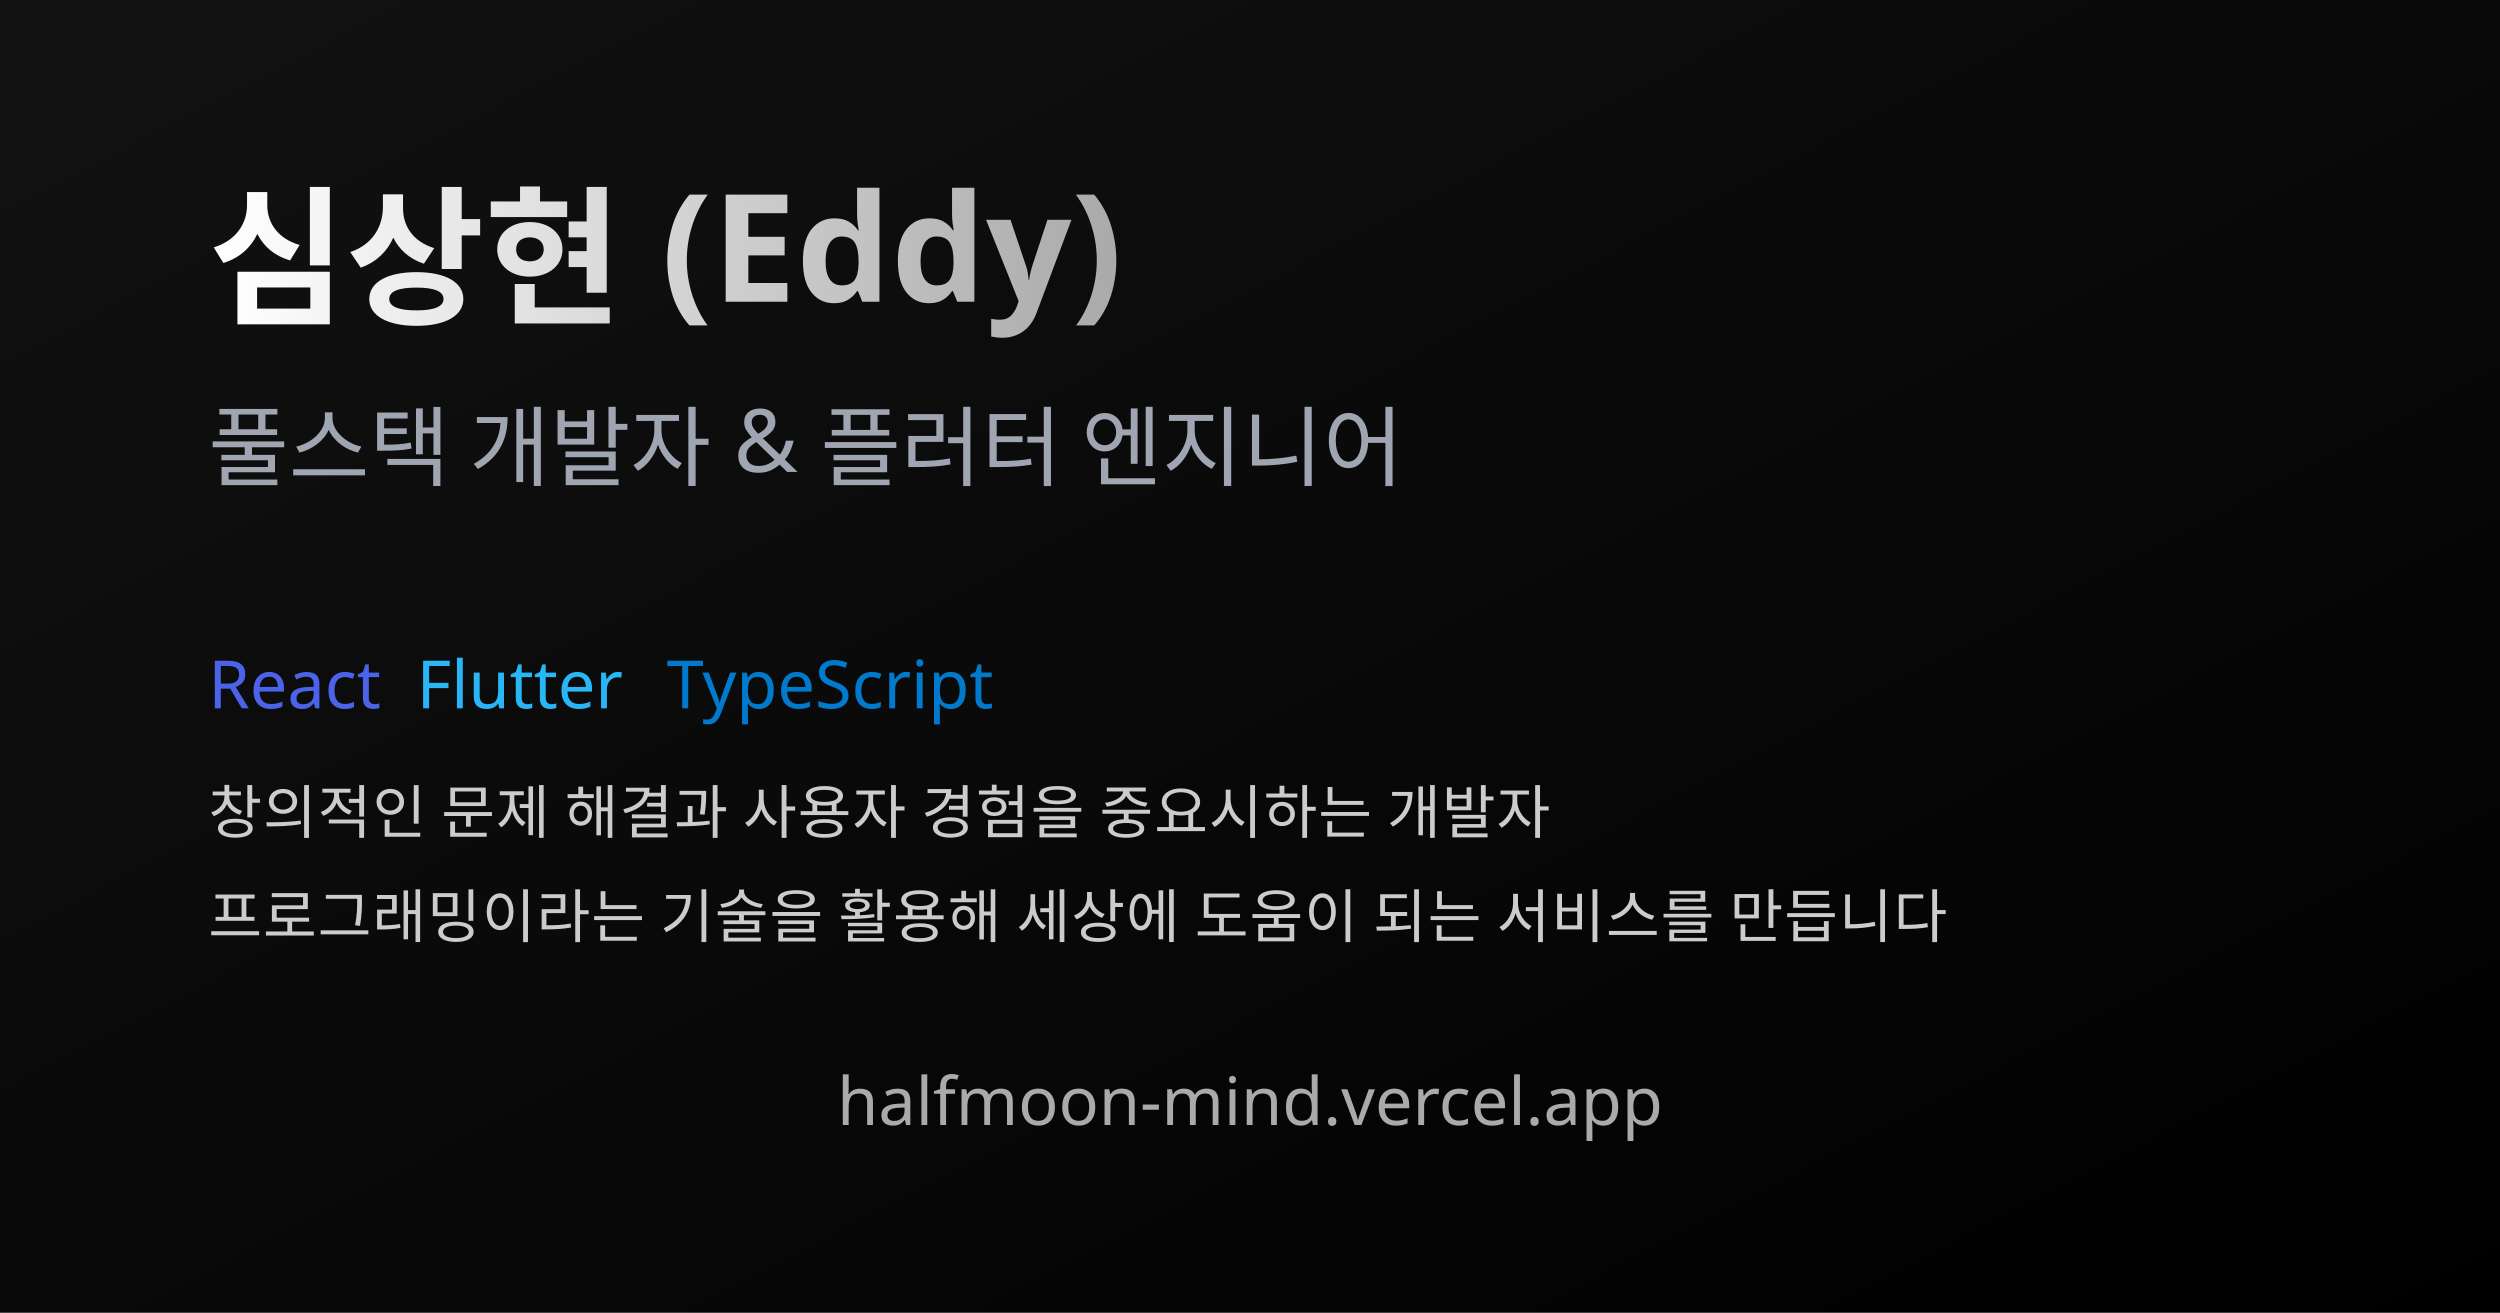
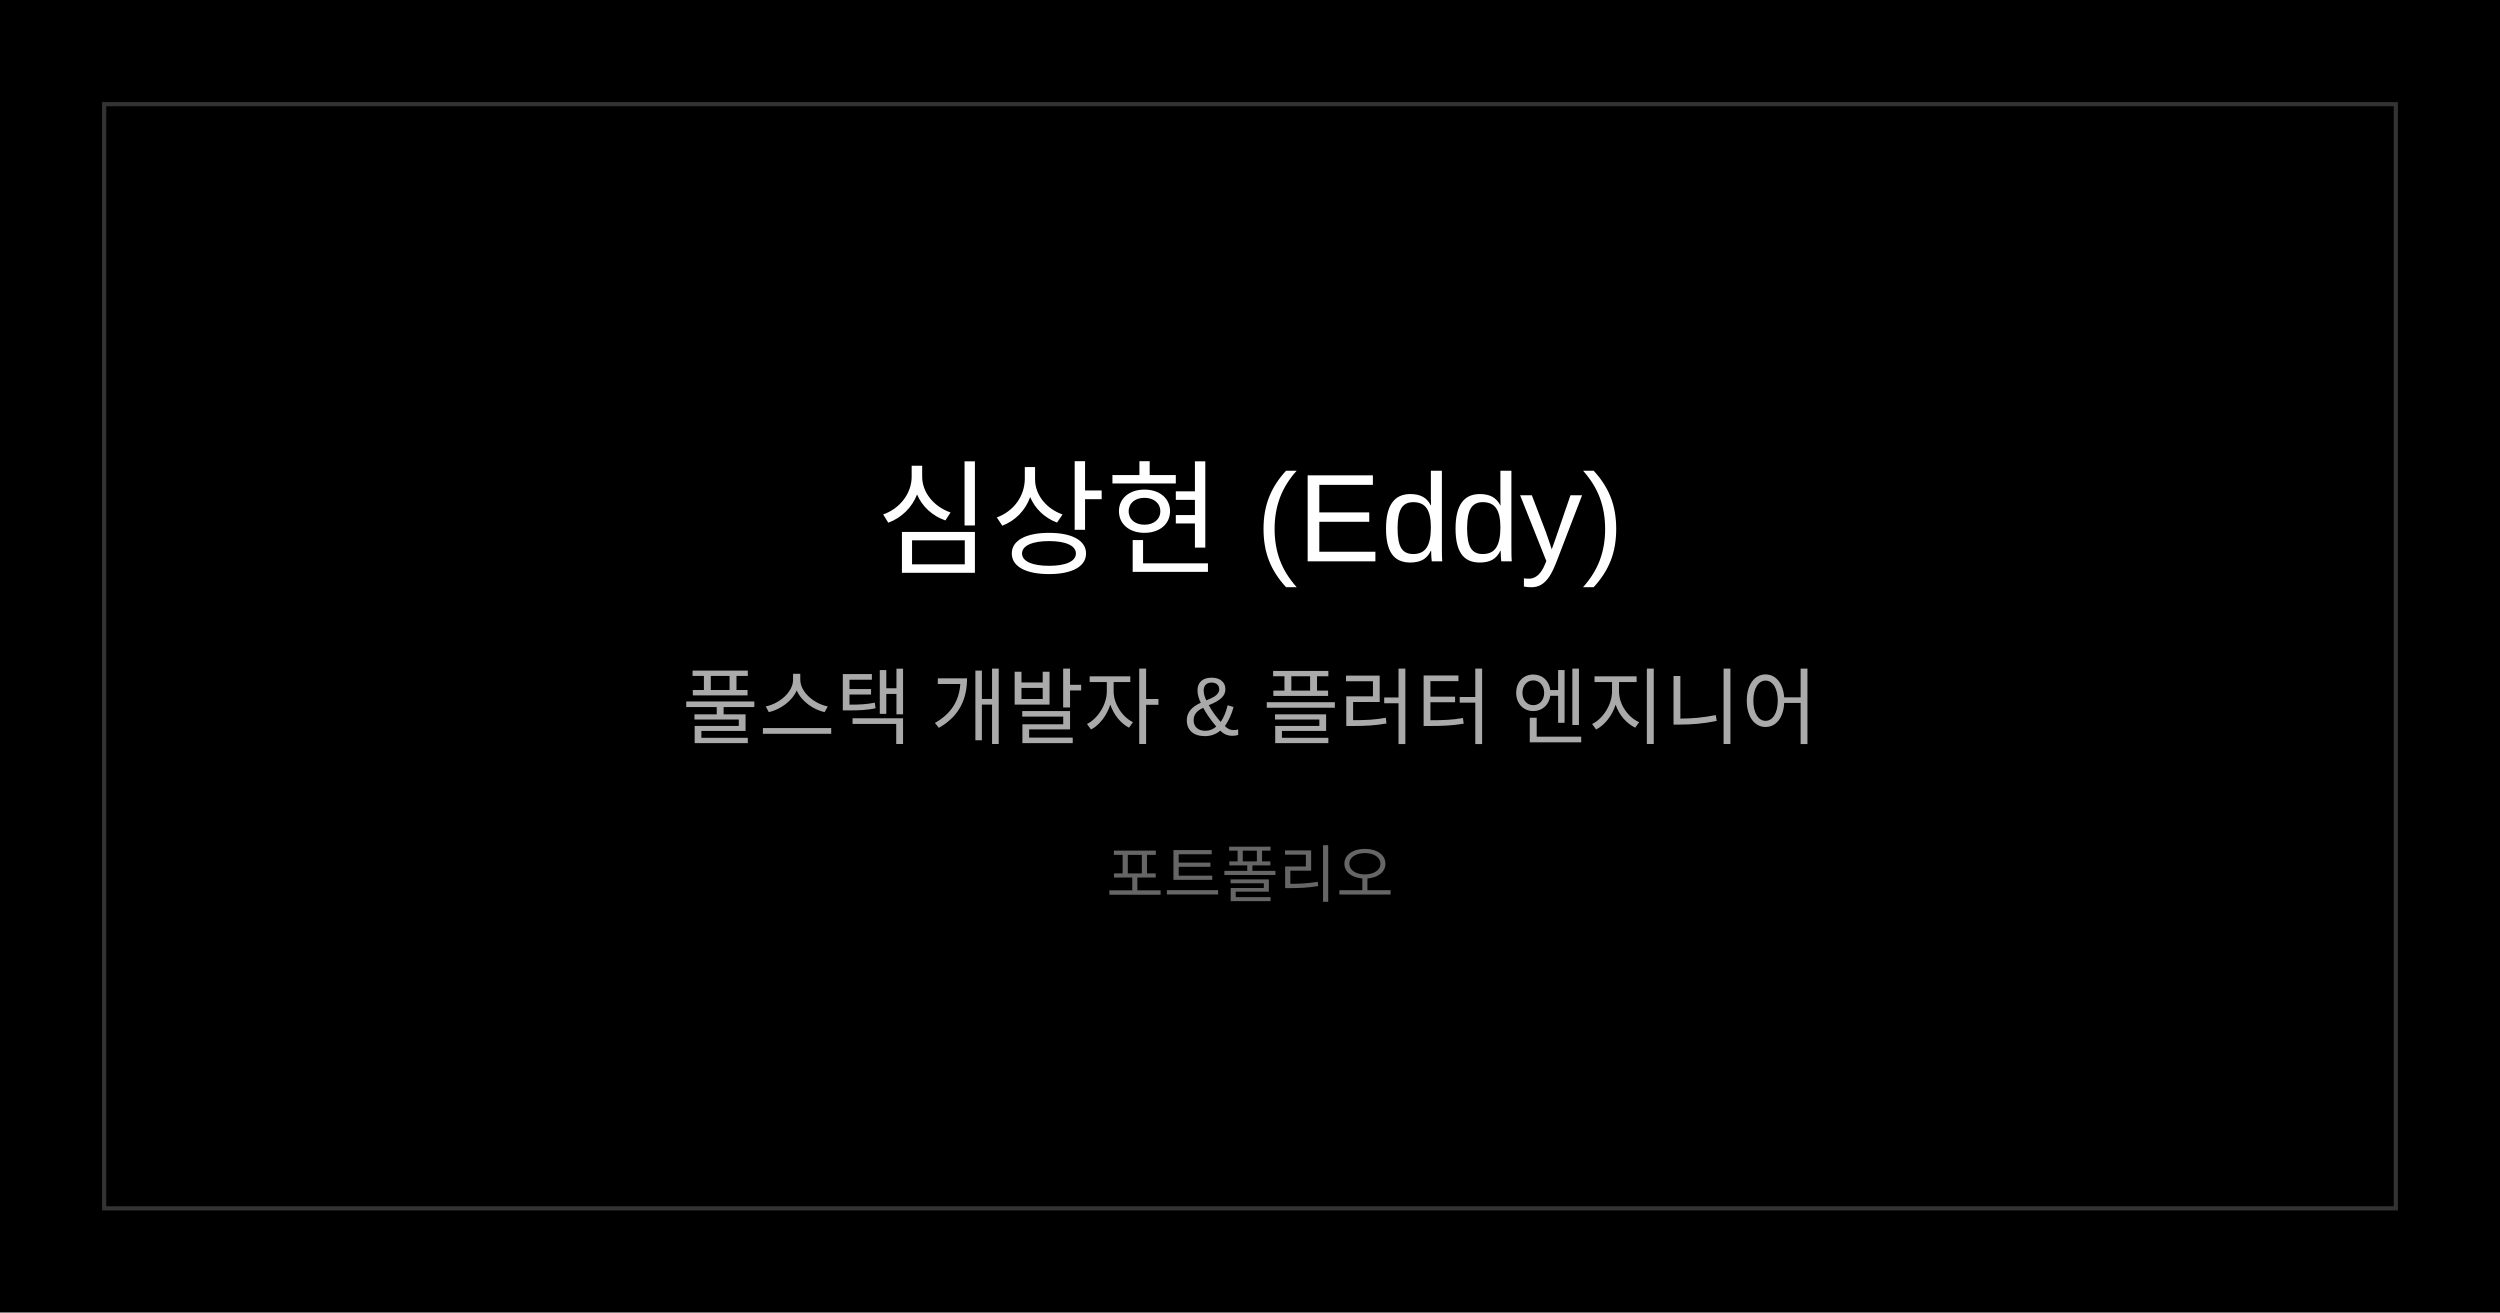
- <svg xmlns="http://www.w3.org/2000/svg" width="1200" height="630" viewBox="0 0 1200 630">
-   <rect width="1200" height="630" fill="#0F0F0F" />
-   <defs>
-     <linearGradient id="bgGradient" x1="0%" y1="0%" x2="100%" y2="100%">
-       <stop offset="0%" stop-color="#121212" />
-       <stop offset="100%" stop-color="#000000" />
-     </linearGradient>
-     <linearGradient id="textGradient" x1="0%" y1="0%" x2="100%" y2="0%">
-       <stop offset="0%" stop-color="#FFFFFF" />
-       <stop offset="100%" stop-color="#AAAAAA" />
-     </linearGradient>
-     <filter id="glow" x="-50%" y="-50%" width="200%" height="200%">
-       <feGaussianBlur stdDeviation="10" result="blur" />
-       <feFlood flood-color="#4A63E9" flood-opacity="0.3" />
-       <feComposite in2="blur" operator="in" />
-       <feComposite in="SourceGraphic" />
-     </filter>
-   </defs>
-   <rect width="1200" height="630" fill="url(#bgGradient)" />
-   <g>
-     <text x="100" y="150" font-family="'Pretendard', sans-serif" font-size="72" font-weight="bold" fill="url(#textGradient)">심상현 (Eddy)</text>
-     <text x="100" y="230" font-family="'Pretendard', sans-serif" font-size="42" fill="#9FA6B2">풀스택 개발자 &amp; 플러터 엔지니어</text>
-     <g fill="#666">
-       <text x="100" y="340" font-family="'Pretendard', sans-serif" font-size="32" fill="#4A63E9">React</text>
-       <text x="200" y="340" font-family="'Pretendard', sans-serif" font-size="32" fill="#29B6F6">Flutter</text>
-       <text x="320" y="340" font-family="'Pretendard', sans-serif" font-size="32" fill="#007ACC">TypeScript</text>
-     </g>
-     <text x="100" y="400" font-family="'Pretendard', sans-serif" font-size="28" fill="#CCCCCC" letter-spacing="0.5">
-       창의적인 문제 해결과 사용자 경험을 중요시하는 개발자
-     </text>
-     <text x="100" y="450" font-family="'Pretendard', sans-serif" font-size="28" fill="#CCCCCC" letter-spacing="0.5">
-       프로그래밍이라는 기술을 활용해 세상에 도움이 되는 서비스를 만듭니다
-     </text>
-     <text x="600" y="540" font-family="'Pretendard', sans-serif" font-size="32" fill="#AAAAAA" text-anchor="middle">
-       halfmoon-mind.vercel.app
-     </text>
-   </g>
+ <svg xmlns="http://www.w3.org/2000/svg" width="1200" height="630" viewBox="0 0 1200 630" fill="none">
+   <rect width="1200" height="630" fill="#000000" />
+   <rect x="50" y="50" width="1100" height="530" stroke="#333333" stroke-width="2" />
+   <text x="600" y="250" font-family="Arial, sans-serif" font-size="60" fill="white" text-anchor="middle" dominant-baseline="middle">심상현 (Eddy)</text>
+   <text x="600" y="340" font-family="Arial, sans-serif" font-size="40" fill="#AAAAAA" text-anchor="middle" dominant-baseline="middle">풀스택 개발자 &amp; 플러터 엔지니어</text>
+   <text x="600" y="420" font-family="Arial, sans-serif" font-size="30" fill="#666666" text-anchor="middle" dominant-baseline="middle">포트폴리오</text>
</svg>
